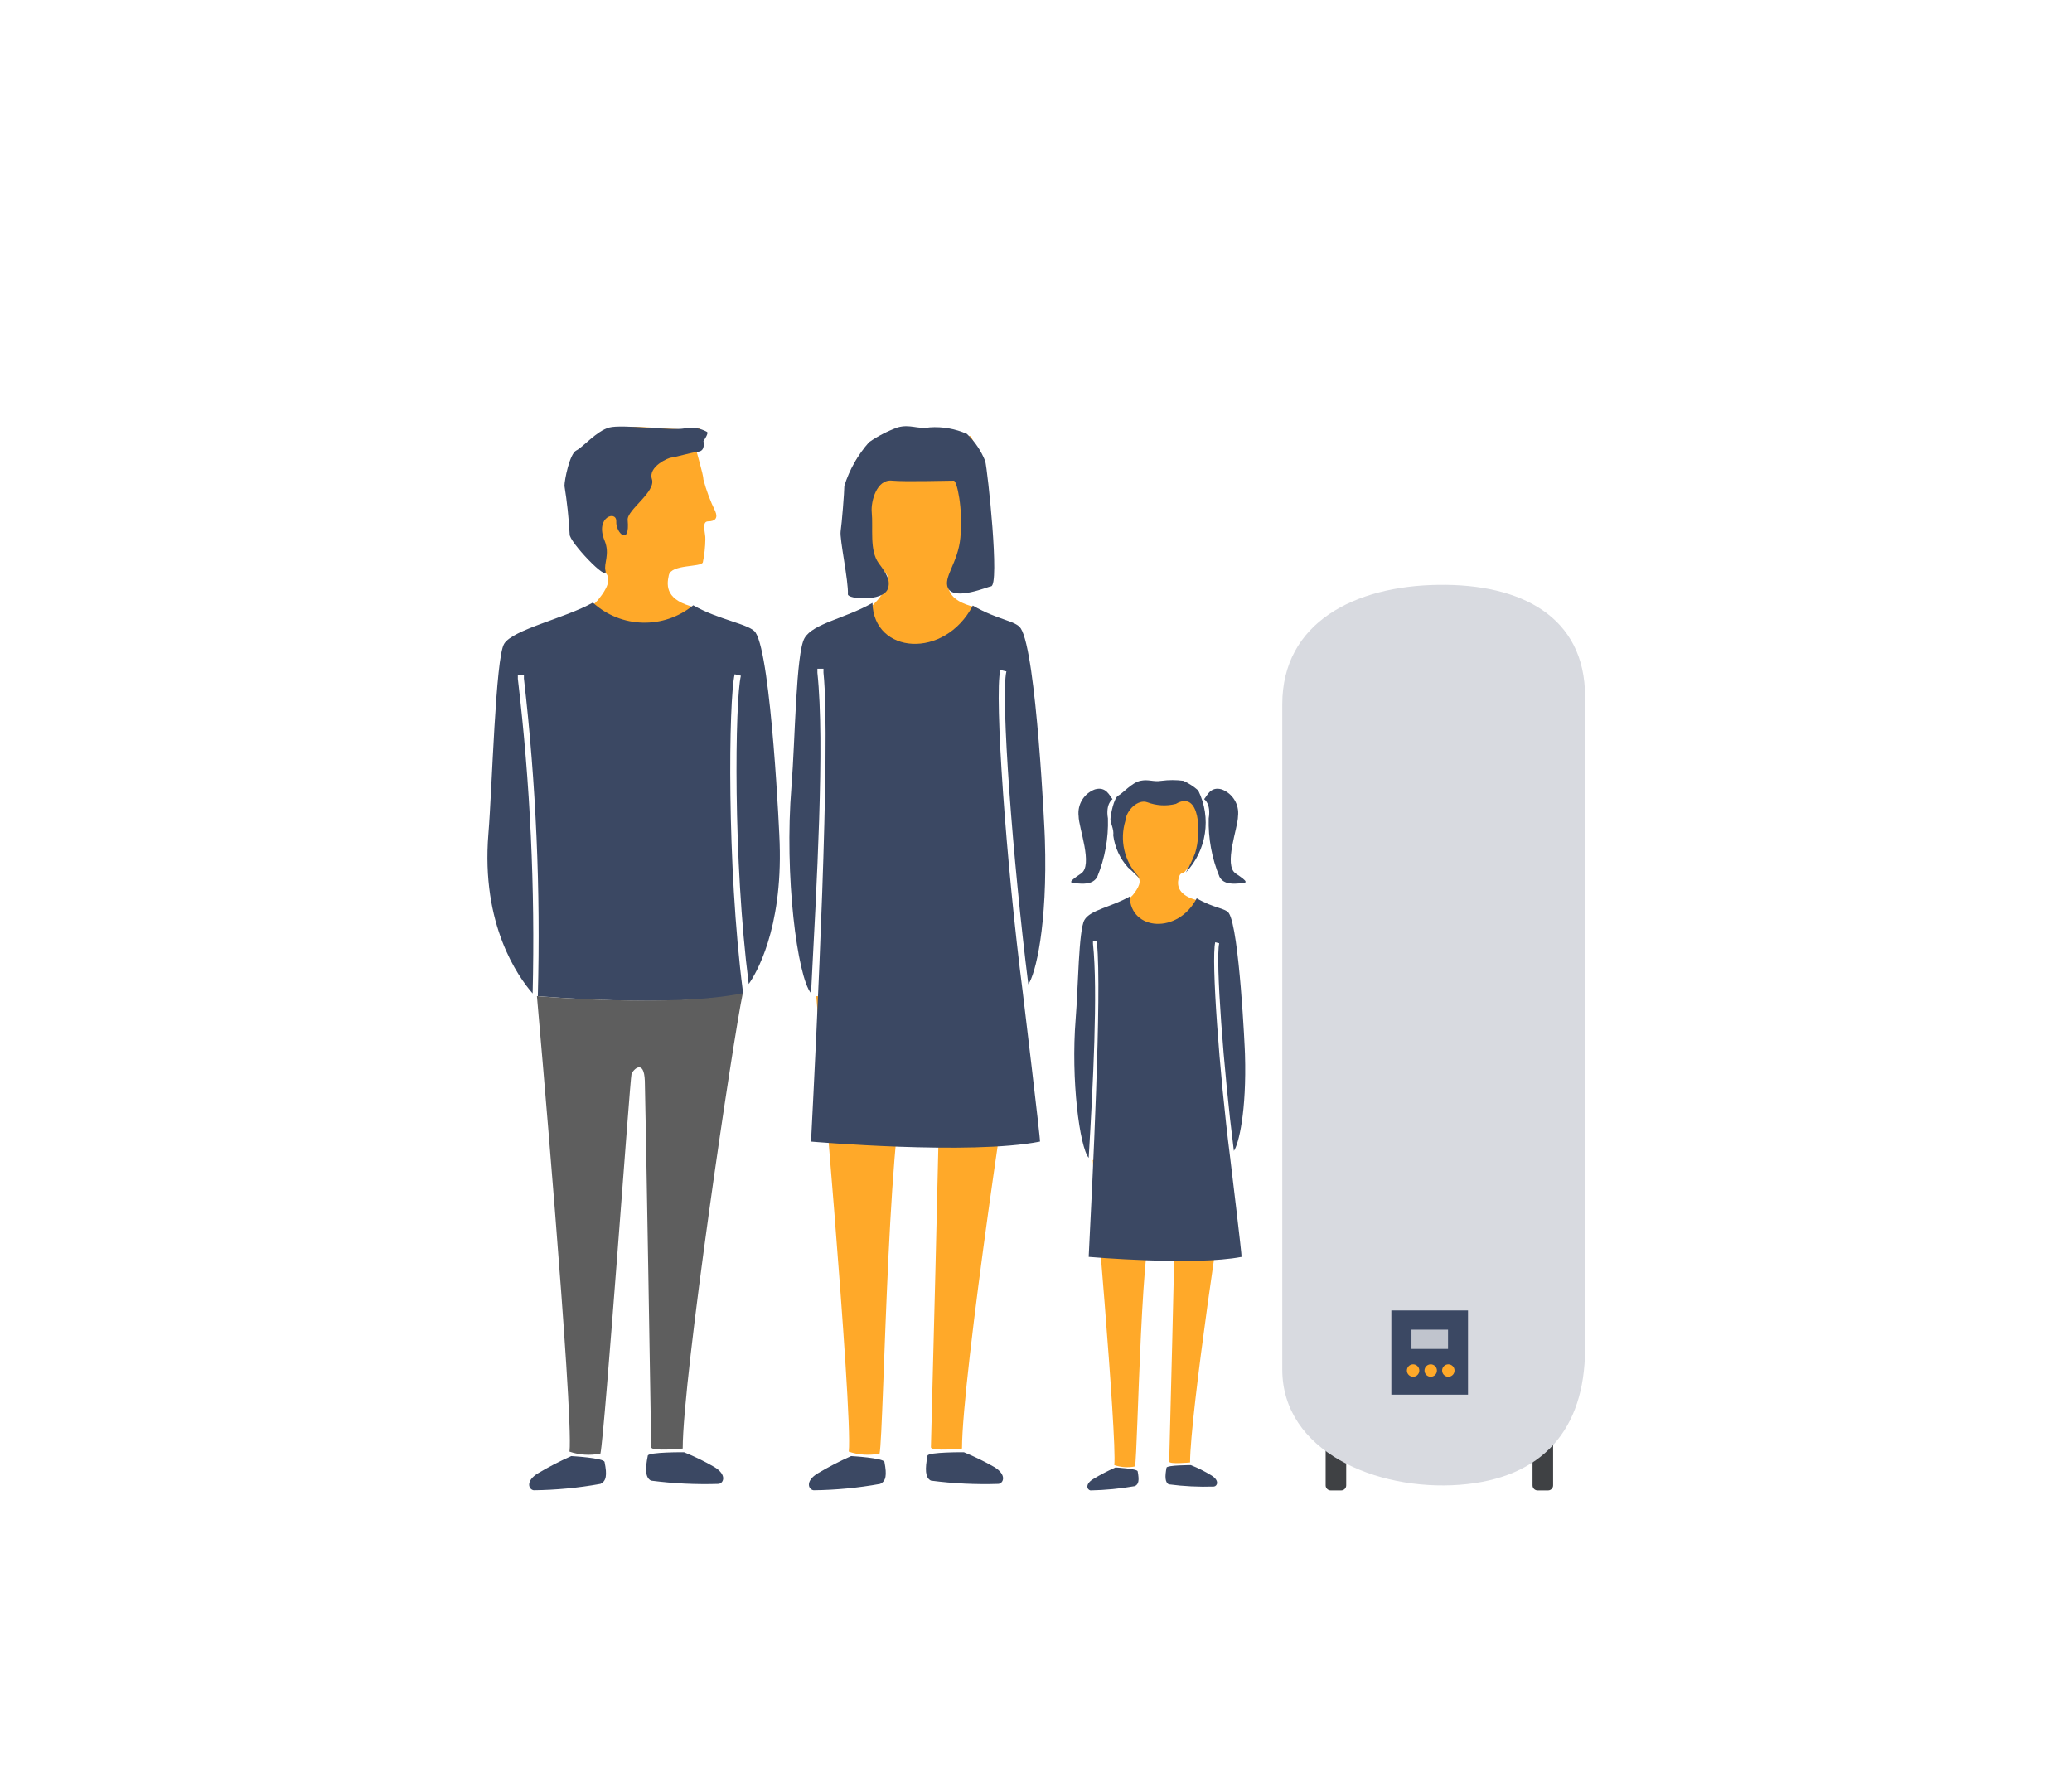
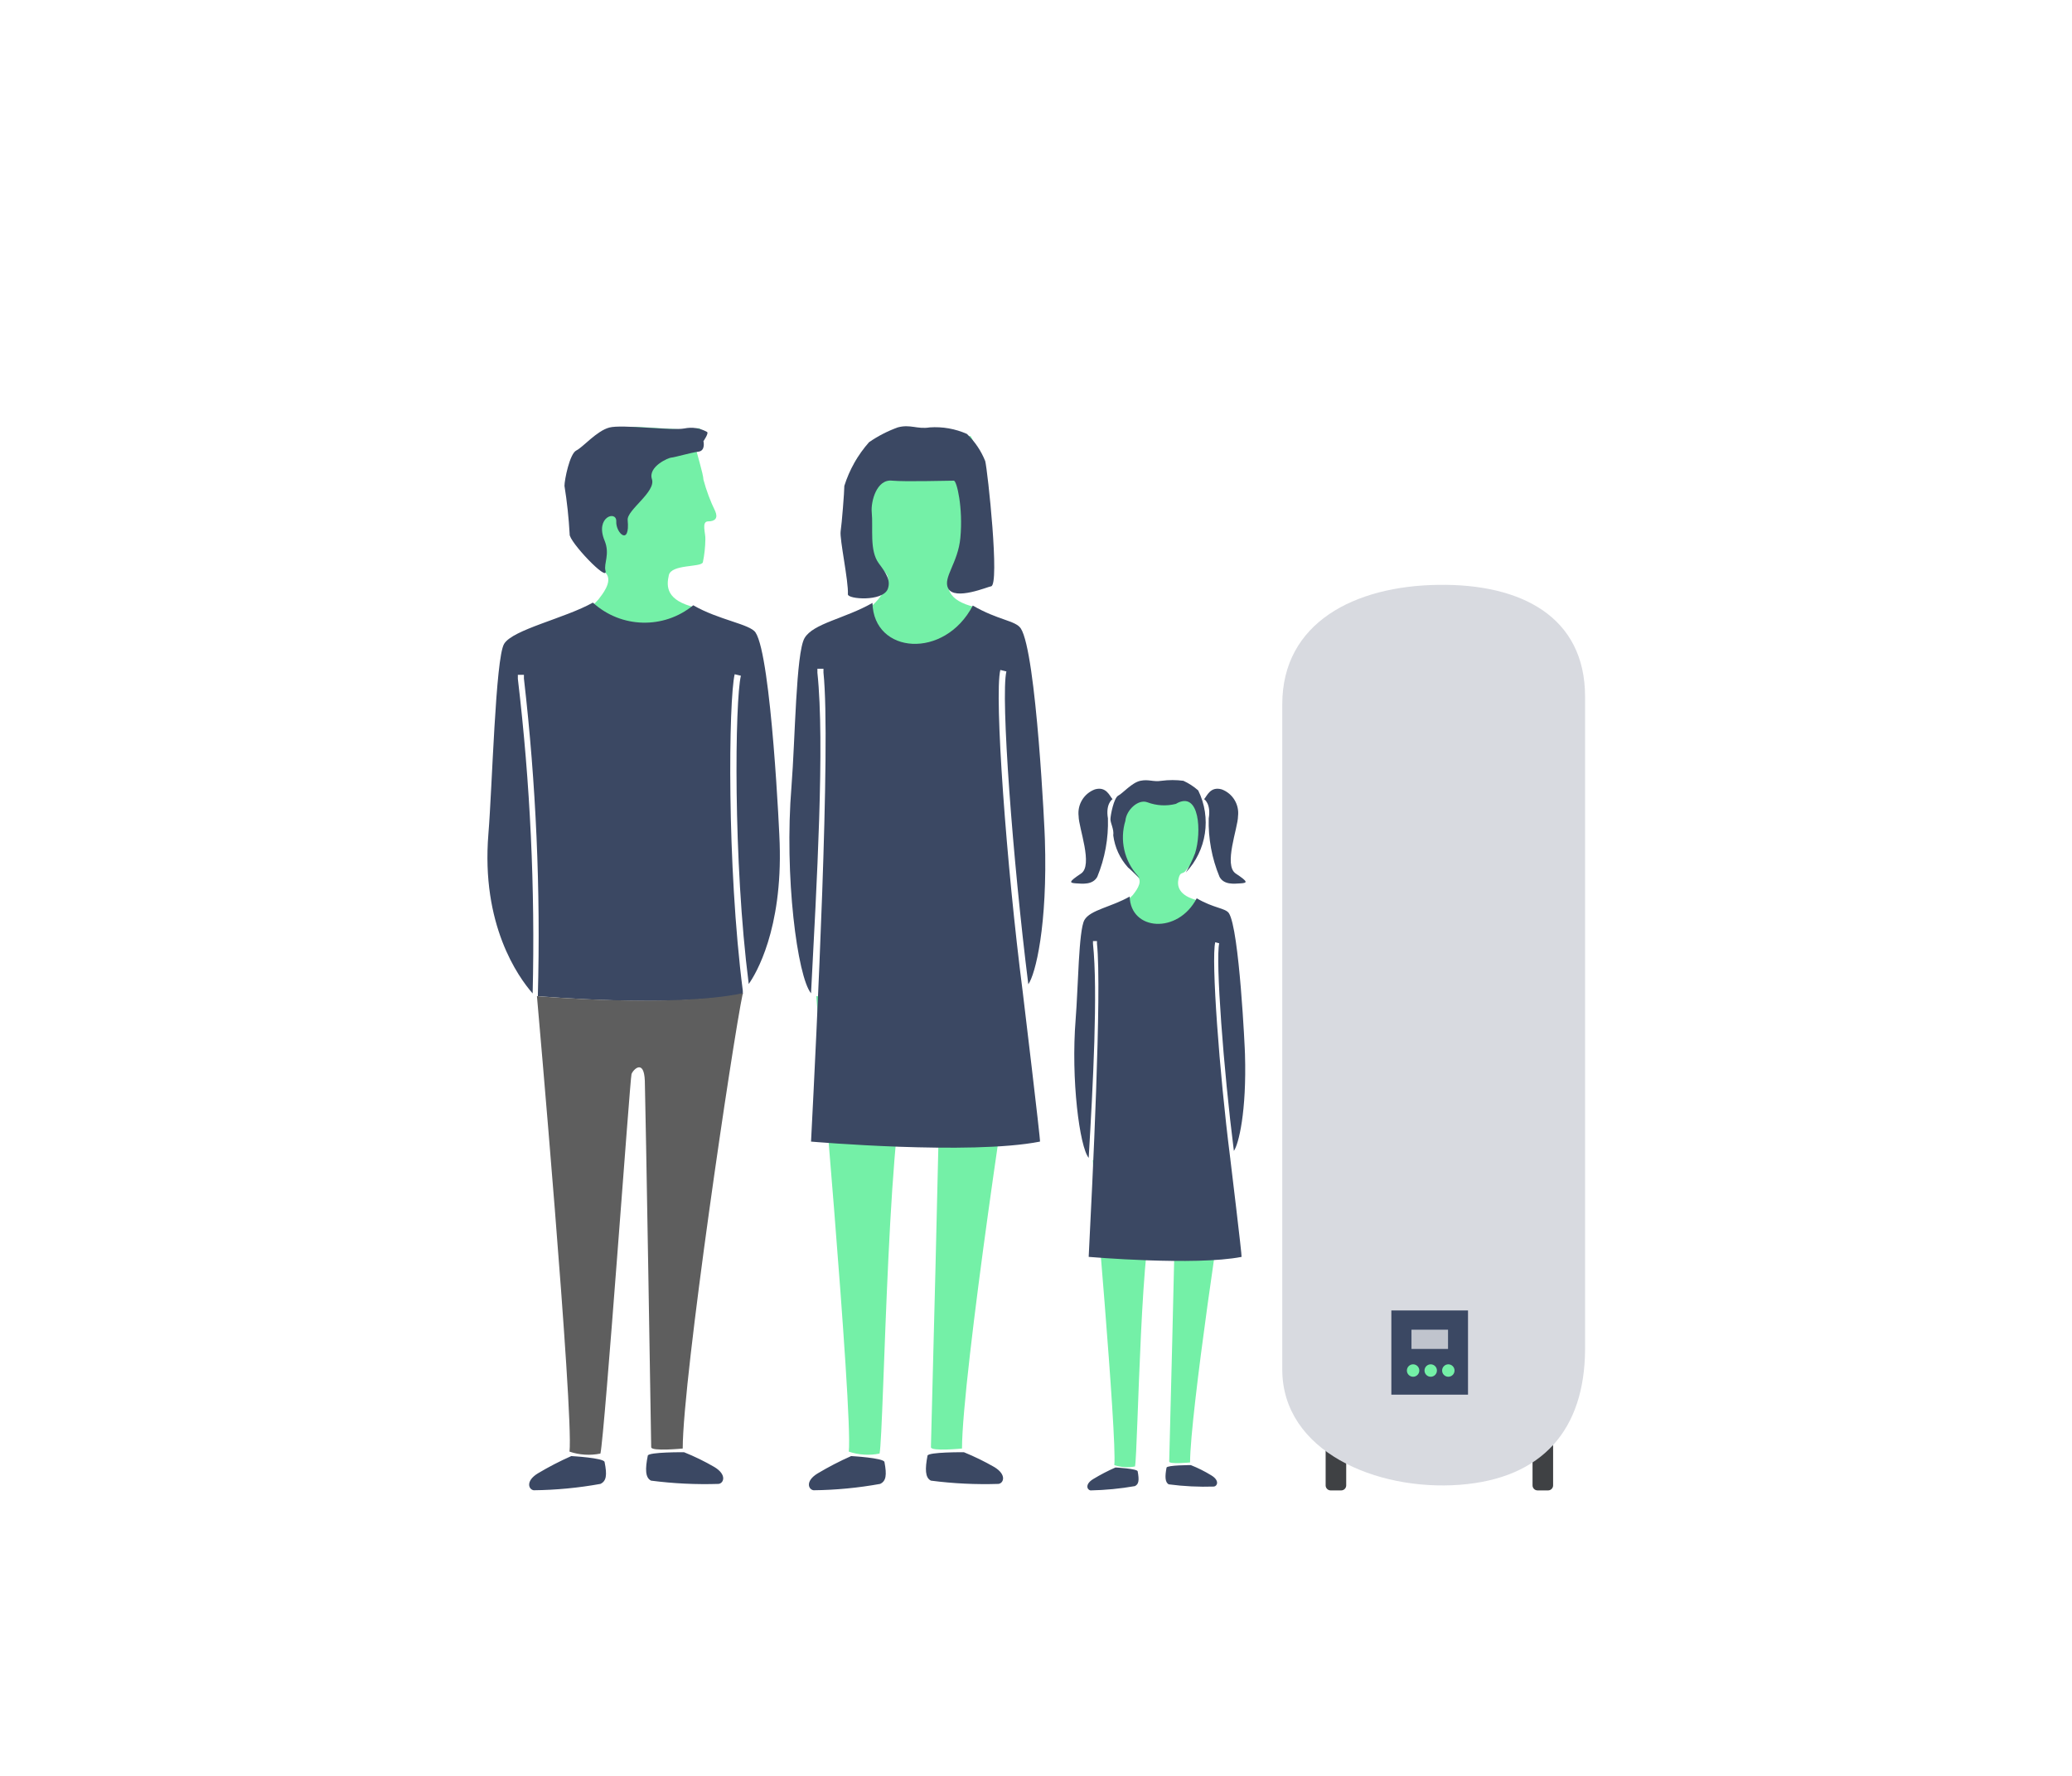
<svg xmlns="http://www.w3.org/2000/svg" id="Calque_1" data-name="Calque 1" viewBox="0 0 140 120">
  <defs>
-     <style>.cls-1{fill:#3f4144}.cls-3{fill:#3b4863}.cls-4{fill:#ffa929}</style>
+     <style>.cls-1{fill:#3f4144}.cls-3{fill:#3b4863}.cls-4{fill:#74f0a7}</style>
  </defs>
  <rect class="cls-1" x="89.57" y="97.38" width="1.39" height="3.33" rx=".34" />
  <rect class="cls-1" x="103.55" y="97.38" width="1.39" height="3.33" rx=".34" />
  <path d="M98.64 100.33c-5.65.43-12-2.27-12-7.79V47.59c0-5.52 4.89-8 10.55-8.07 5.59-.08 9.91 2.15 9.91 7.56v44.1c-.03 5.41-2.86 8.72-8.46 9.15z" fill="#d8dae0" />
  <path class="cls-3" d="M94.01 88.55h5.18v5.69h-5.18z" />
  <circle class="cls-4" cx="96.67" cy="92.61" r=".42" />
  <circle class="cls-4" cx="97.86" cy="92.61" r=".42" />
  <circle class="cls-4" cx="95.48" cy="92.61" r=".42" />
  <path fill="#c0c4cd" d="M95.37 89.85h2.47v1.3h-2.47z" />
  <path class="cls-4" d="M39.6 41.31a7.54 7.54 0 0 0 .83-.8c.21-.28 1-1.19.52-1.77s-1.47-1.31-1.85-1.86c-.61-.86-.92-5.06 0-6a5.82 5.82 0 0 1 2.85-2c1.09-.16 4.27.26 4.91.1s.51.13.32.29.19.32.19.32a6.43 6.43 0 0 0-.35.7c0 .13.51 1.77.51 2.12a11.88 11.88 0 0 0 .8 2.14c.19.45 0 .68-.48.68s-.16.83-.19 1.22a8.18 8.18 0 0 1-.17 1.55c-.13.35-2.13.11-2.3.87S45 40.58 47 41.05a5.55 5.55 0 0 1-3.8 1.82 5.94 5.94 0 0 1-3.6-1.56z" />
  <path class="cls-3" d="M50.06 45.66l-.42-.1c-.41 1.75-.54 12.91.55 21.39v.23c-4.71.93-13.85.13-13.85.13a151.2 151.2 0 0 0-.94-21.46v-.25h-.41v.27a149.69 149.69 0 0 1 1 21.26C35 66 32.5 62.48 33 56.35c.26-3.15.48-11.87 1.06-12.84s4.11-1.73 6-2.79a5.18 5.18 0 0 0 6.78.18c1.73 1 3.84 1.27 4.21 1.84 1.07 1.61 1.63 13.94 1.63 14.24.19 5.84-1.61 8.84-2.09 9.51-1.07-8.36-.93-19.15-.53-20.83z" />
  <path d="M46.13 97.88c0-4.75 3.38-27.55 4.06-30.77-4.66 1-13.91.2-13.91.2s2.49 28.17 2.2 30.78a4 4 0 0 0 2.09.13c.3-1.41 2-25.34 2.1-25.64s.85-1.07.9.47.43 24.44.43 24.74 2.13.09 2.13.09z" fill="#5e5e5e" />
  <path class="cls-3" d="M38.6 98.39a20.87 20.87 0 0 0-2.26 1.17c-.85.52-.62 1.09-.28 1.14a27.07 27.07 0 0 0 4.51-.43c.4-.19.46-.59.28-1.48-.05-.28-2.25-.4-2.25-.4zm7.62-.26a15.62 15.62 0 0 1 2.05 1c.86.52.63 1.09.29 1.14a28.31 28.31 0 0 1-4.57-.22c-.4-.2-.4-.8-.22-1.69.05-.25 2.45-.23 2.45-.23zm-5.31-59.57c.23.87-2.5-2-2.42-2.47a31.37 31.37 0 0 0-.35-3.26c0-.4.35-2.17.8-2.39s1.37-1.32 2.23-1.55 4.22.23 5.08.06a2.2 2.2 0 0 1 1.51.23c.17.06-.23.63-.23.63s.16.65-.34.71-1.66.4-1.83.4-1.59.6-1.31 1.46-1.7 2.08-1.64 2.76c.17 1.79-.81.88-.77.1s-1.46-.32-.79 1.29c.38.92-.07 1.55.06 2.03z" />
  <path class="cls-4" d="M58.51 41.31a7.73 7.73 0 0 0 .82-.8c.21-.28 1-1.19.53-1.77s-1.47-1.31-1.86-1.86c-.61-.86-.91-5.06 0-6a5.77 5.77 0 0 1 2.85-2c1.09-.16 2.73.47 3.37.31s.76.22.57.38.79-.11.79-.11a3.11 3.11 0 0 1 .33.83c0 .13.52 1.77.52 2.12a12.59 12.59 0 0 0 .41 2.51c.19.45.32.69-.13.69s-.21.49-.24.87a9.91 9.91 0 0 1-.26 1.66c-.13.36-1.91 0-2.08.75s-.2 1.67 1.77 2.14c0 0-1.9 3.34-4 3.24s-3.39-2.96-3.39-2.96zM65 97.88c0-4.75 3.37-27.55 4.06-30.77-4.66 1-13.91.2-13.91.2s2.49 28.17 2.2 30.78a4 4 0 0 0 2.08.13c.3-1.41.6-25.47 2.1-25.64.3 0 1.89-1.11 1.94.44s-.57 24.47-.57 24.77 2.1.09 2.1.09z" />
  <path class="cls-3" d="M68 45.37l-.41-.1C67.17 47 68 58.47 69.1 67c0 0 1.22 10.13 1.17 10.14-4.71.93-15.47 0-15.47 0 .38-7.4 1.35-26.84.84-31.69v-.26h-.41v.27c.51 4.8-.05 14.33-.43 21.66-.92-1.12-1.82-7.91-1.32-14 .25-3.15.3-9 .88-10s2.74-1.32 4.59-2.38c.08 3.47 4.87 3.84 6.78.18 1.73 1 2.87 1 3.24 1.54 1.06 1.61 1.63 13.94 1.63 14.25.19 5.84-.64 9.13-1.12 9.8-1.05-8.38-1.88-19.46-1.48-21.14zM57.51 98.39a20.87 20.87 0 0 0-2.26 1.17c-.86.52-.63 1.09-.28 1.14a27 27 0 0 0 4.5-.43c.4-.19.46-.59.29-1.48-.06-.28-2.25-.4-2.25-.4zm7.62-.26a17 17 0 0 1 2.05 1c.86.52.63 1.09.29 1.14a28.26 28.26 0 0 1-4.57-.22c-.4-.2-.4-.8-.23-1.69.06-.25 2.46-.23 2.46-.23zm-7.84-57.97c.05-.89-.57-3.74-.49-4.26s.25-2.67.25-3.07a8.15 8.15 0 0 1 1.67-2.95 8.51 8.51 0 0 1 1.94-1c.85-.23 1.31.14 2.16 0a5.29 5.29 0 0 1 2.51.44 5.21 5.21 0 0 1 1.24 1.84c.16.62 1 8.41.39 8.46-.15 0-2.46 1-2.9.13-.36-.73.68-1.72.83-3.42.19-2-.24-3.84-.44-3.85-.52 0-3.26.08-4.16 0-1.07-.13-1.45 1.43-1.39 2.11.11 1.12-.17 2.6.48 3.48.52.69.82 1.17.6 1.74-.36.86-2.7.68-2.69.35z" />
  <path class="cls-4" d="M76 61a5.7 5.7 0 0 0 .55-.53c.14-.19.66-.8.36-1.18s-.73-.9-1-1.26c-.41-.58-.86-3.37-.28-4a5.33 5.33 0 0 1 2.56-1 7.06 7.06 0 0 1 2.73.62c0 .08.49 2.88 0 4a6.33 6.33 0 0 1-.86 1.25c-.18.17-.32 0-.43.48s0 1.14 1.29 1.46c0 0-1.27 2.23-2.66 2.17S76 61 76 61zm4.41 37.82c0-3.17 2.25-18.41 2.71-20.56-3.11.66-9.29.13-9.29.13S75.49 97.22 75.29 99a2.72 2.72 0 0 0 1.4.09c.2-1 .4-17 1.4-17.14.2 0 1.26-.73 1.29.3S79 98.56 79 98.76s1.41.06 1.41.06z" />
  <path class="cls-3" d="M82.38 63.74l-.27-.07c-.28 1.16.28 8.82 1 14.48 0 0 .82 6.77.78 6.78-3.14.62-10.33 0-10.33 0 .25-4.94.9-17.93.56-21.17v-.17h-.27v.18c.34 3.21 0 9.57-.29 14.47-.61-.74-1.21-5.28-.88-9.38.17-2.1.2-6 .59-6.69s1.83-.88 3.06-1.59c.06 2.32 3.26 2.56 4.53.12 1.16.68 1.92.65 2.17 1 .71 1.07 1.09 9.31 1.09 9.52.12 3.9-.43 6.1-.75 6.55-.7-5.51-1.25-12.91-.99-14.03zm-7.01 35.42a13 13 0 0 0-1.5.78c-.58.35-.42.73-.19.77a19.76 19.76 0 0 0 3-.29c.27-.13.3-.4.19-1-.03-.18-1.5-.26-1.5-.26zm5.09-.16a8.78 8.78 0 0 1 1.38.69c.57.34.42.72.19.76a18.67 18.67 0 0 1-3.06-.15c-.26-.14-.26-.54-.15-1.13.04-.17 1.64-.17 1.64-.17zm-4.24-40.38a4 4 0 0 1-1-2.17c.06-.42-.19-.82-.19-1.09s.23-1.45.53-1.6.92-.88 1.49-1 .86.09 1.43 0a5.65 5.65 0 0 1 1.48 0 4.09 4.09 0 0 1 1 .65 4.91 4.91 0 0 1-.84 5.55 8.5 8.5 0 0 0 .63-1.31c.44-1.37.33-4.3-1.3-3.33a3.21 3.21 0 0 1-1.93-.11c-.62-.23-1.42.53-1.48 1.25a3.85 3.85 0 0 0 .83 3.71c.41.49-.47-.42-.65-.55zM75.17 54c-.2-.22-.42-.88-1.19-.66a1.71 1.71 0 0 0-1.1 1.81c0 .79 1 3.32.16 3.88s-.8.63-.34.66 1.13.11 1.44-.44a9.61 9.61 0 0 0 .72-3.95c-.17-1 .31-1.3.31-1.3z" />
  <path class="cls-3" d="M81.36 54c.2-.22.42-.88 1.19-.66a1.71 1.71 0 0 1 1.1 1.81c0 .79-1 3.32-.15 3.88s.79.63.33.66-1.13.11-1.43-.44a9.61 9.61 0 0 1-.73-3.95c.17-1-.31-1.3-.31-1.3z" />
</svg>
